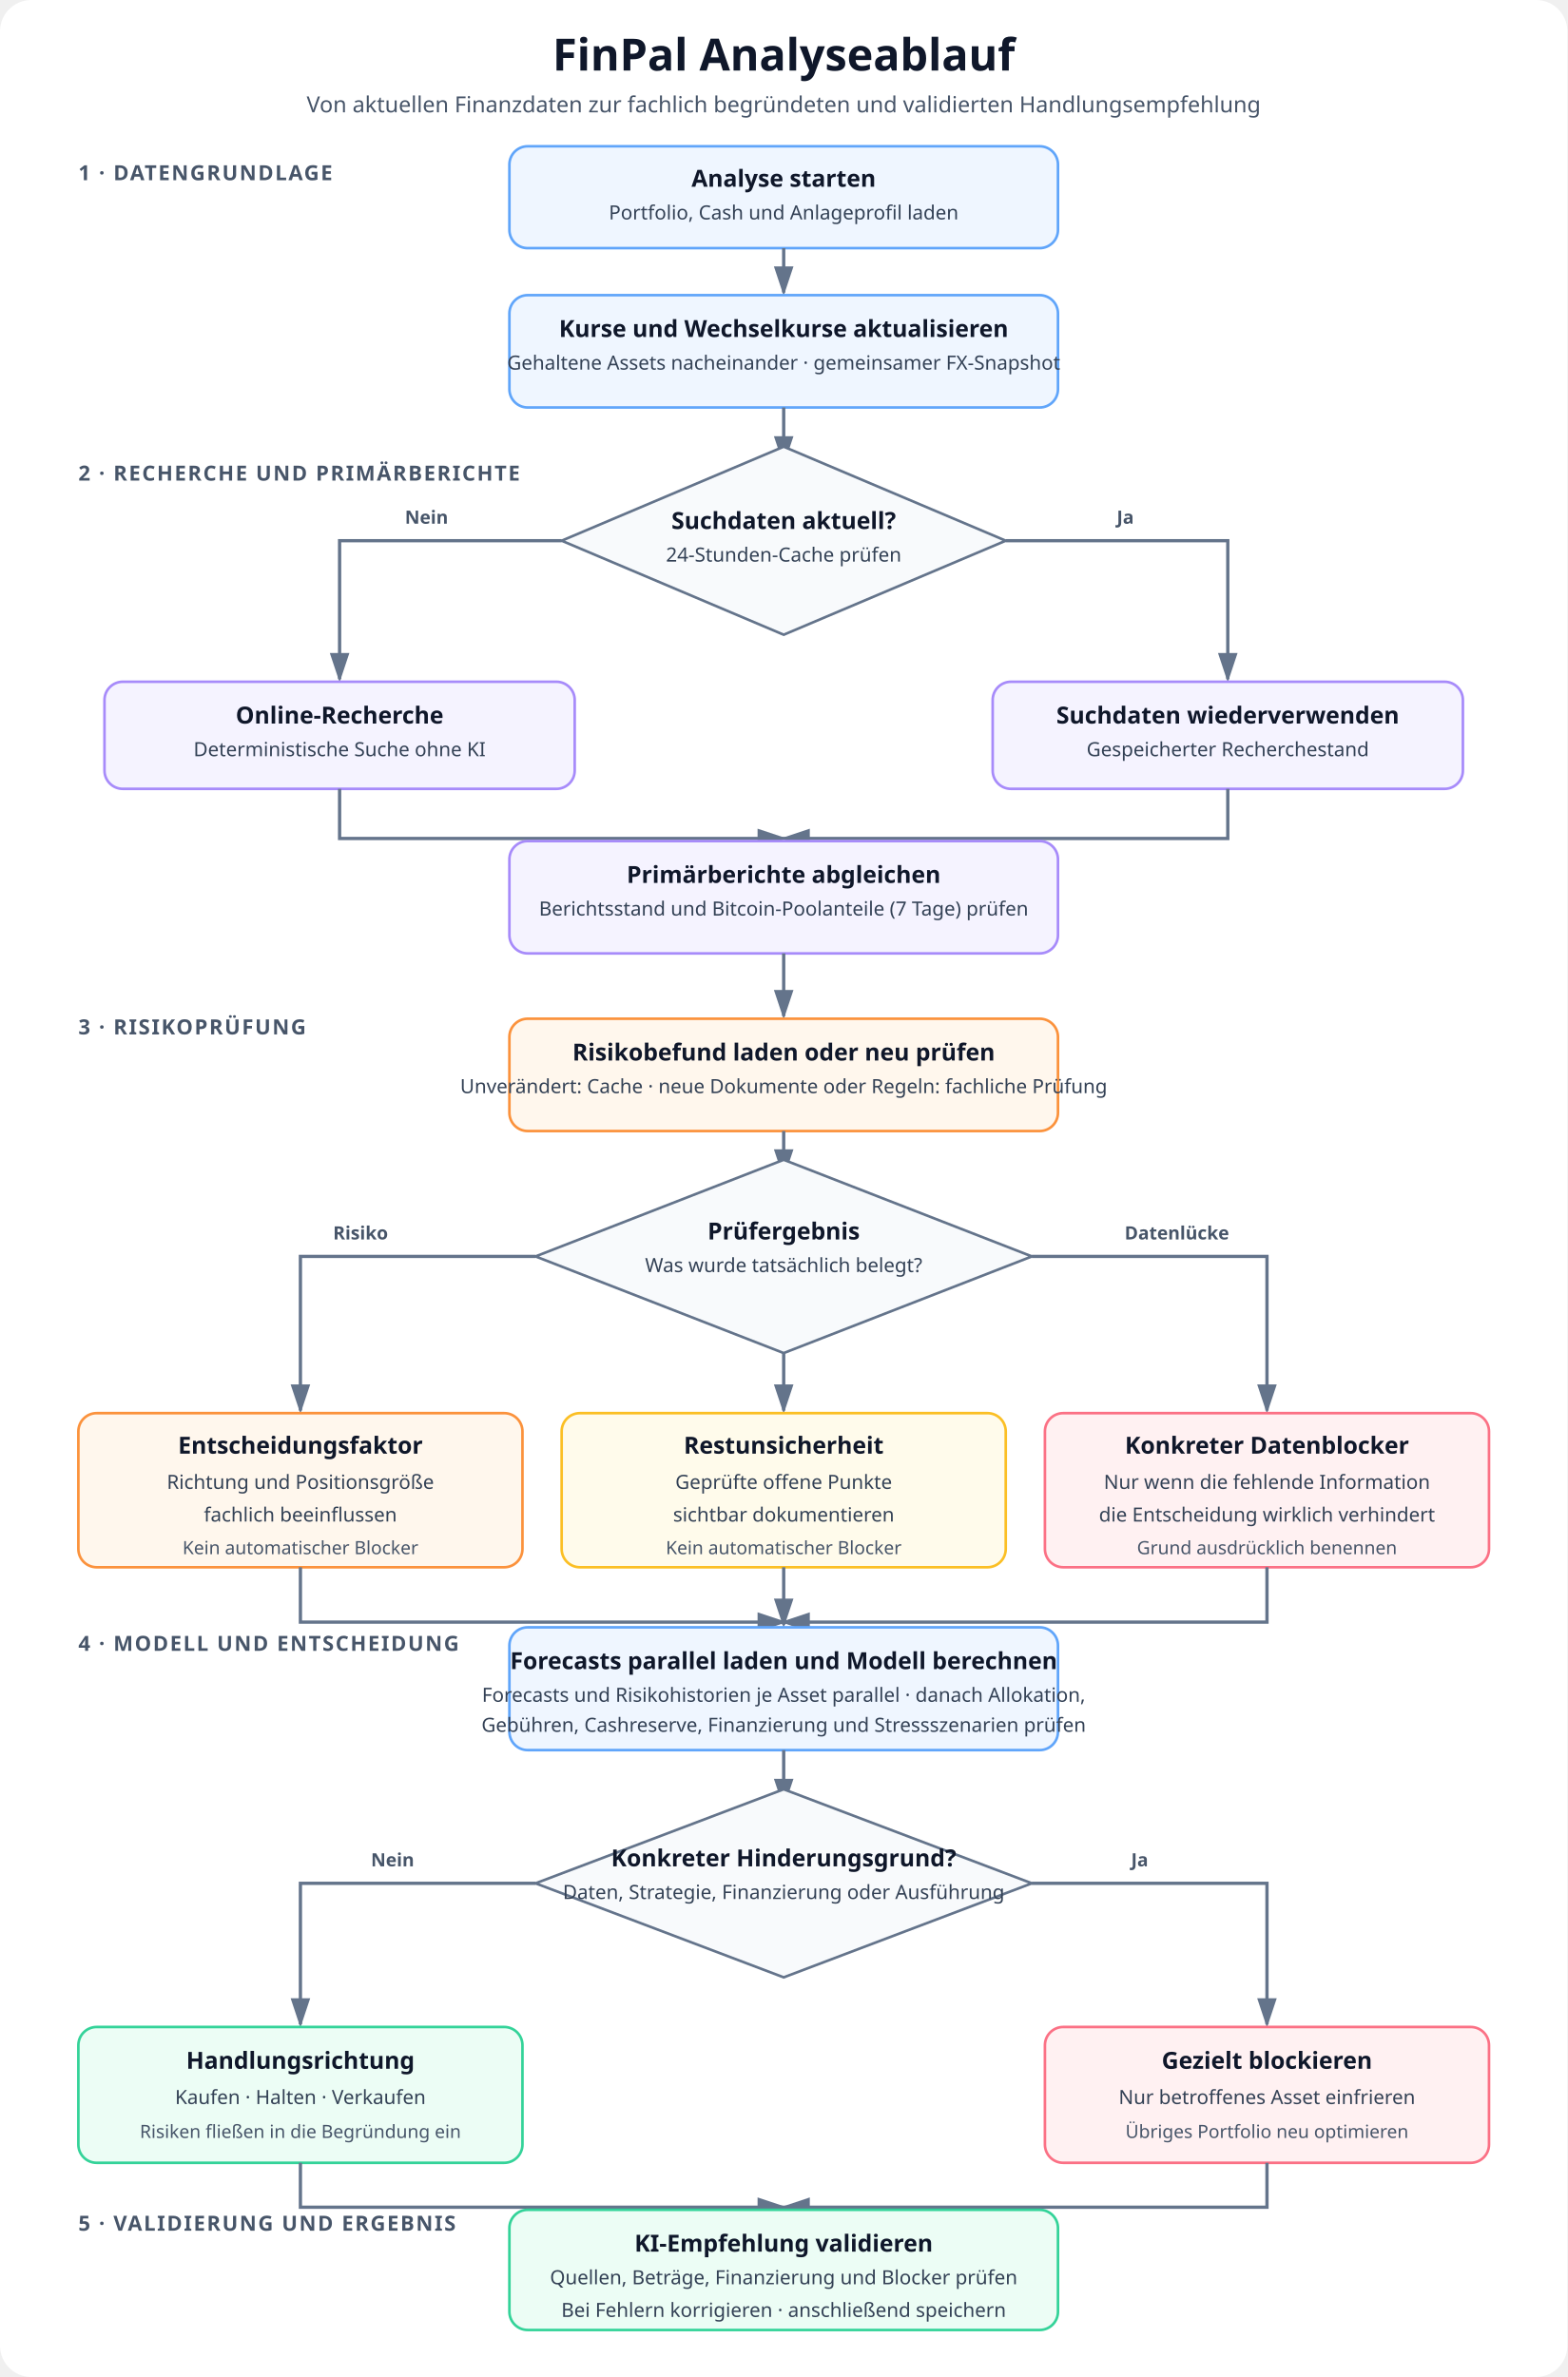
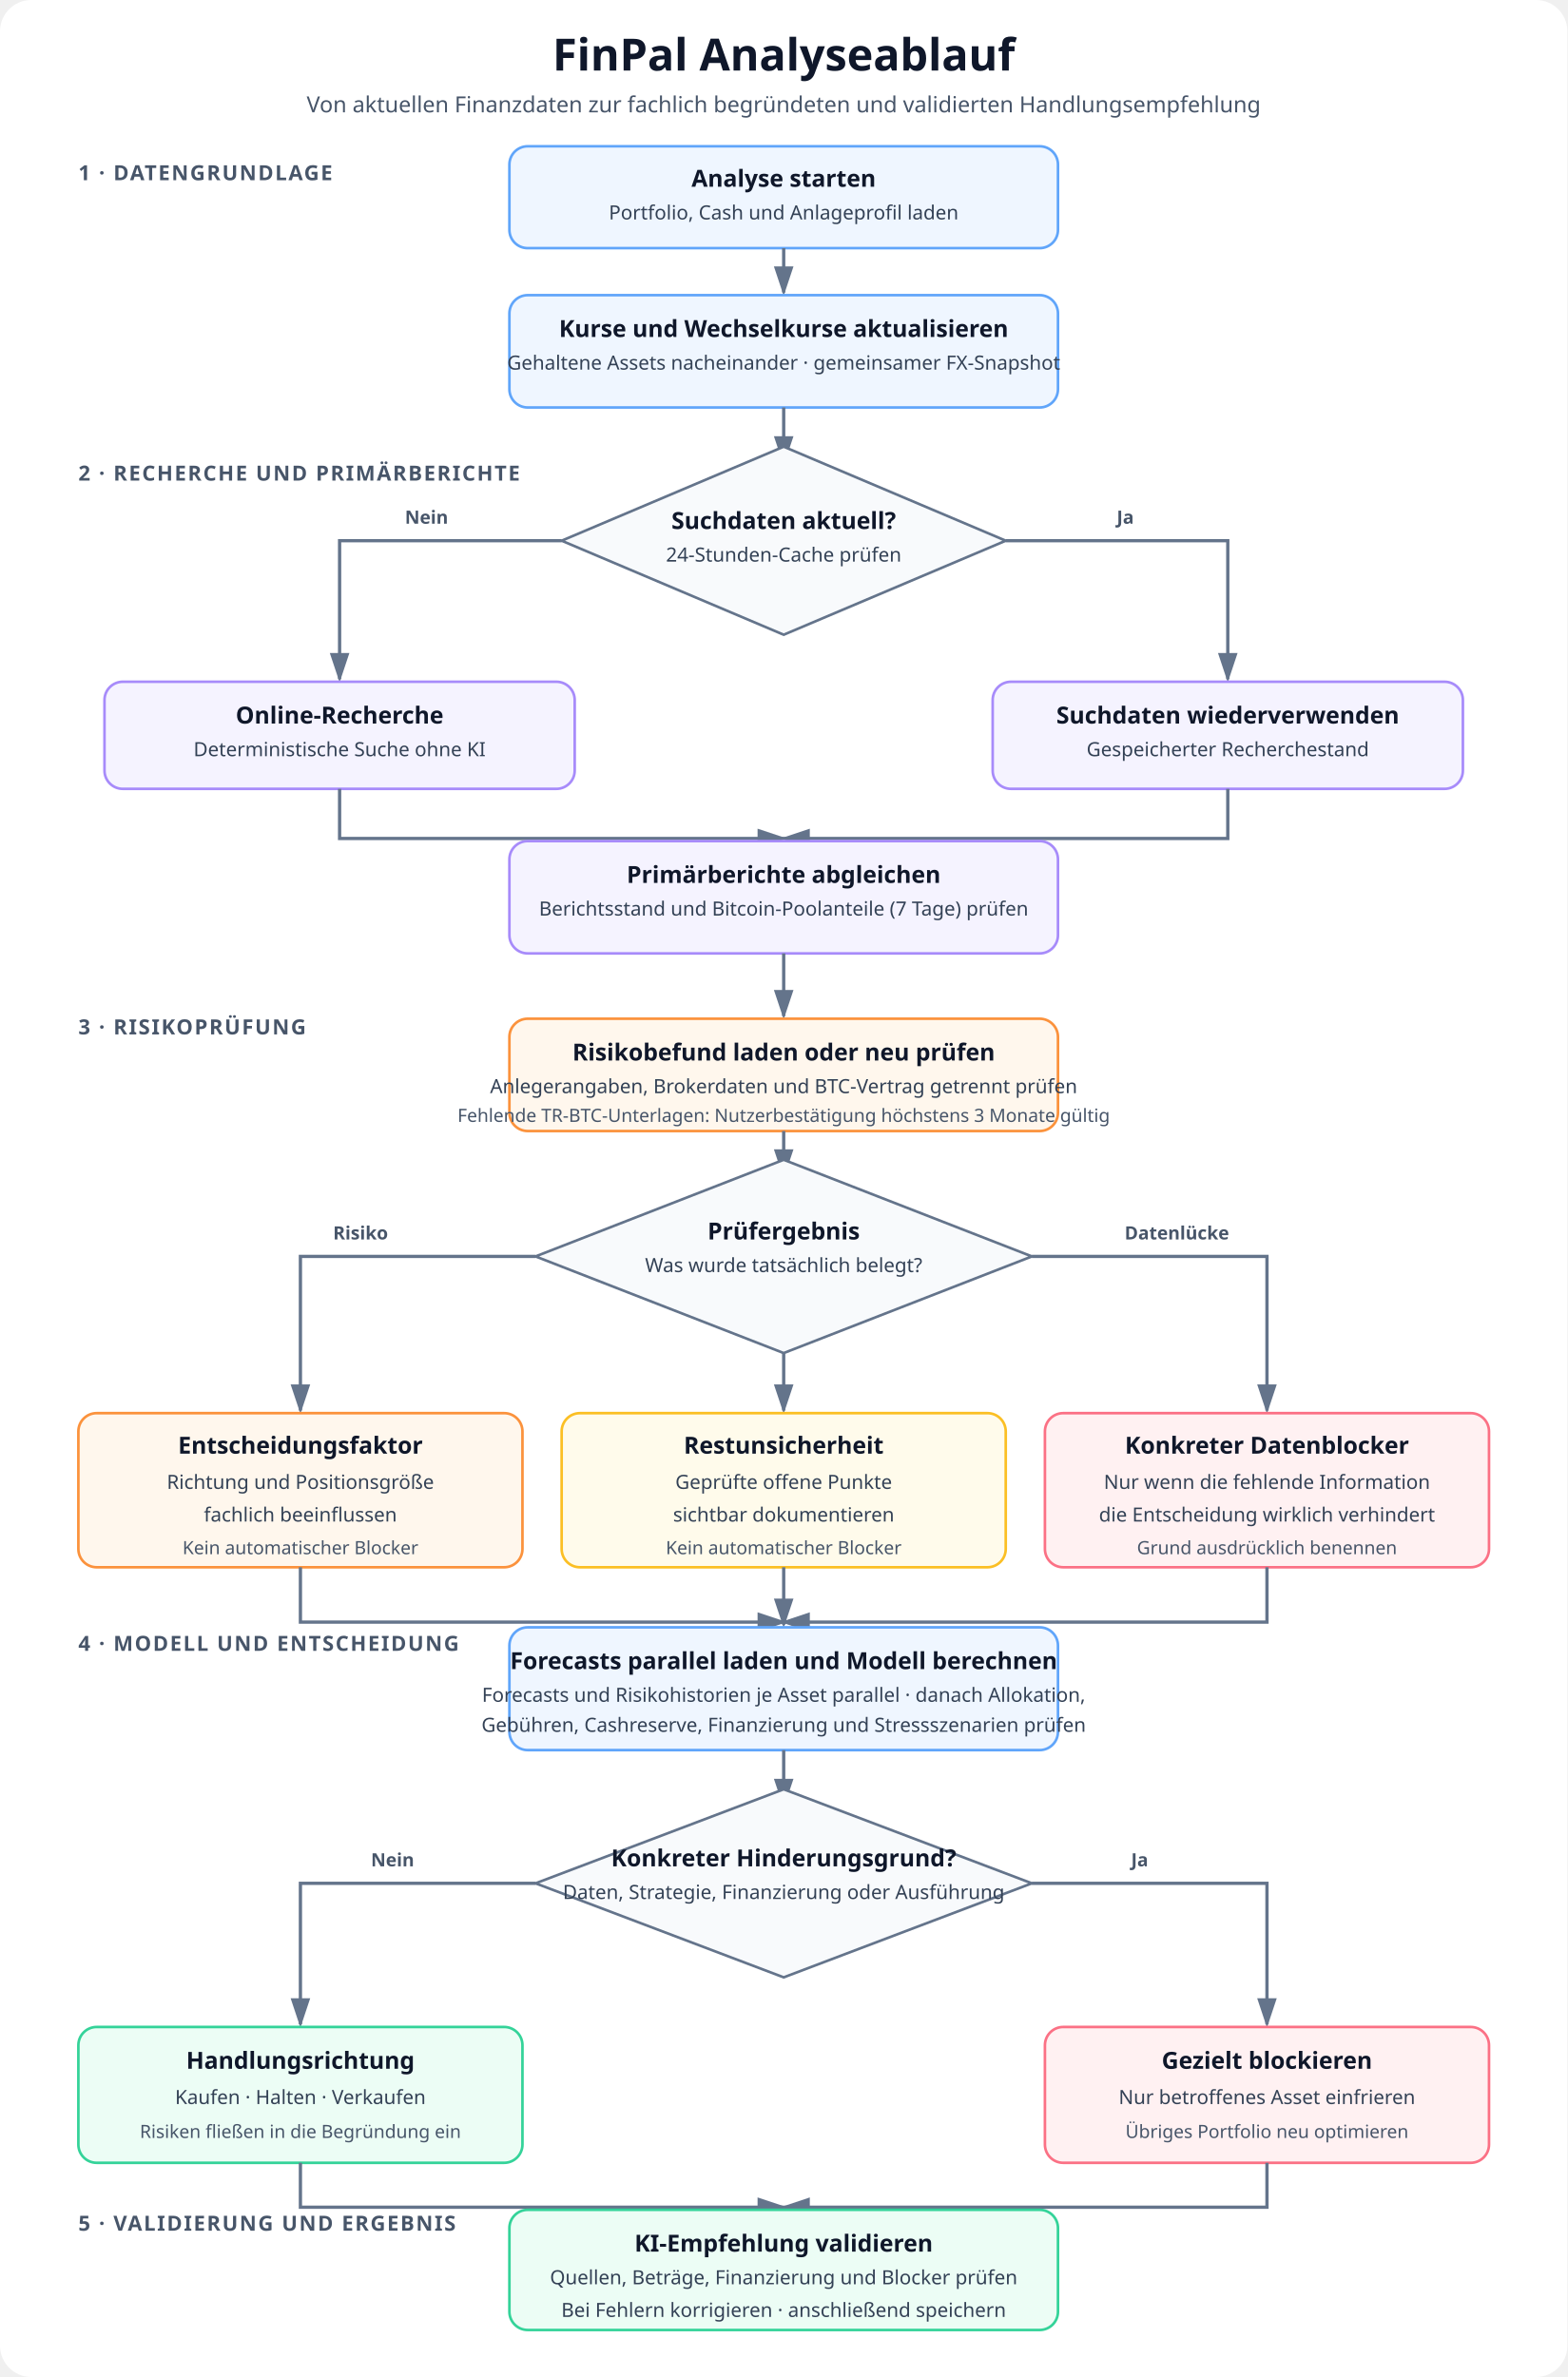
<svg xmlns="http://www.w3.org/2000/svg" width="1200" height="1820" viewBox="0 0 1200 1820" role="img" aria-labelledby="title description">
  <defs>
    <marker id="arrow" markerWidth="10" markerHeight="10" refX="8" refY="3" orient="auto" markerUnits="strokeWidth">
      <path d="M0,0 L0,6 L9,3 z" fill="#64748b" />
    </marker>
    <style>
      .title { font: 700 34px system-ui, sans-serif; fill: #0f172a; }
      .subtitle { font: 400 17px system-ui, sans-serif; fill: #475569; }
      .section { font: 700 16px system-ui, sans-serif; letter-spacing: 1.2px; fill: #475569; }
      .node-title { font: 700 18px system-ui, sans-serif; fill: #0f172a; }
      .node-text { font: 400 15px system-ui, sans-serif; fill: #334155; }
      .small { font: 400 14px system-ui, sans-serif; fill: #475569; }
      .edge { fill: none; stroke: #64748b; stroke-width: 2.5; marker-end: url(#arrow); }
      .edge-label { font: 700 14px system-ui, sans-serif; fill: #475569; }
      .process { fill: #eff6ff; stroke: #60a5fa; stroke-width: 2; }
      .research { fill: #f5f3ff; stroke: #a78bfa; stroke-width: 2; }
      .risk { fill: #fff7ed; stroke: #fb923c; stroke-width: 2; }
      .positive { fill: #ecfdf5; stroke: #34d399; stroke-width: 2; }
      .warning { fill: #fffbeb; stroke: #fbbf24; stroke-width: 2; }
      .blocker { fill: #fff1f2; stroke: #fb7185; stroke-width: 2; }
      .decision { fill: #f8fafc; stroke: #64748b; stroke-width: 2; }
      .group { fill: none; stroke: #cbd5e1; stroke-width: 2; stroke-dasharray: 7 7; }
    </style>
  </defs>
  <rect width="1200" height="1820" rx="24" fill="#ffffff" />
  <text x="600" y="54" text-anchor="middle" class="title">FinPal Analyseablauf</text>
  <text x="600" y="86" text-anchor="middle" class="subtitle">Von aktuellen Finanzdaten zur fachlich begründeten und validierten Handlungsempfehlung</text>
  <text x="60" y="138" class="section">1 · DATENGRUNDLAGE</text>
  <rect x="390" y="112" width="420" height="78" rx="14" class="process" />
  <text x="600" y="143" text-anchor="middle" class="node-title">Analyse starten</text>
  <text x="600" y="168" text-anchor="middle" class="node-text">Portfolio, Cash und Anlageprofil laden</text>
  <path d="M600 190 V224" class="edge" />
  <rect x="390" y="226" width="420" height="86" rx="14" class="process" />
  <text x="600" y="258" text-anchor="middle" class="node-title">Kurse und Wechselkurse aktualisieren</text>
  <text x="600" y="283" text-anchor="middle" class="node-text">Gehaltene Assets nacheinander · gemeinsamer FX-Snapshot</text>
  <path d="M600 312 V354" class="edge" />
  <text x="60" y="368" class="section">2 · RECHERCHE UND PRIMÄRBERICHTE</text>
  <polygon points="600,342 770,414 600,486 430,414" class="decision" />
  <text x="600" y="405" text-anchor="middle" class="node-title">Suchdaten aktuell?</text>
  <text x="600" y="430" text-anchor="middle" class="node-text">24-Stunden-Cache prüfen</text>
  <path d="M430 414 H260 V520" class="edge" />
  <text x="310" y="401" class="edge-label">Nein</text>
  <rect x="80" y="522" width="360" height="82" rx="14" class="research" />
  <text x="260" y="554" text-anchor="middle" class="node-title">Online-Recherche</text>
  <text x="260" y="579" text-anchor="middle" class="node-text">Deterministische Suche ohne KI</text>
  <path d="M770 414 H940 V520" class="edge" />
  <text x="855" y="401" class="edge-label">Ja</text>
  <rect x="760" y="522" width="360" height="82" rx="14" class="research" />
  <text x="940" y="554" text-anchor="middle" class="node-title">Suchdaten wiederverwenden</text>
  <text x="940" y="579" text-anchor="middle" class="node-text">Gespeicherter Recherchestand</text>
  <path d="M260 604 V642 H600" class="edge" />
  <path d="M940 604 V642 H600" class="edge" />
  <rect x="390" y="644" width="420" height="86" rx="14" class="research" />
  <text x="600" y="676" text-anchor="middle" class="node-title">Primärberichte abgleichen</text>
  <text x="600" y="701" text-anchor="middle" class="node-text">Berichtsstand und Bitcoin-Poolanteile (7 Tage) prüfen</text>
  <path d="M600 730 V778" class="edge" />
  <text x="60" y="792" class="section">3 · RISIKOPRÜFUNG</text>
  <rect x="390" y="780" width="420" height="86" rx="14" class="risk" />
  <text x="600" y="812" text-anchor="middle" class="node-title">Risikobefund laden oder neu prüfen</text>
-   <text x="600" y="837" text-anchor="middle" class="node-text">Unverändert: Cache · neue Dokumente oder Regeln: fachliche Prüfung</text>
+   <text x="600" y="837" text-anchor="middle" class="node-text">Anlegerangaben, Brokerdaten und BTC-Vertrag getrennt prüfen</text>
+   <text x="600" y="859" text-anchor="middle" class="small">Fehlende TR-BTC-Unterlagen: Nutzerbestätigung höchstens 3 Monate gültig</text>
  <path d="M600 866 V900" class="edge" />
  <polygon points="600,888 790,962 600,1036 410,962" class="decision" />
  <text x="600" y="949" text-anchor="middle" class="node-title">Prüfergebnis</text>
  <text x="600" y="974" text-anchor="middle" class="node-text">Was wurde tatsächlich belegt?</text>
  <path d="M410 962 H230 V1080" class="edge" />
  <text x="255" y="949" class="edge-label">Risiko</text>
  <rect x="60" y="1082" width="340" height="118" rx="14" class="risk" />
  <text x="230" y="1113" text-anchor="middle" class="node-title">Entscheidungsfaktor</text>
  <text x="230" y="1140" text-anchor="middle" class="node-text">Richtung und Positionsgröße</text>
  <text x="230" y="1165" text-anchor="middle" class="node-text">fachlich beeinflussen</text>
  <text x="230" y="1190" text-anchor="middle" class="small">Kein automatischer Blocker</text>
  <path d="M600 1036 V1080" class="edge" />
  <rect x="430" y="1082" width="340" height="118" rx="14" class="warning" />
  <text x="600" y="1113" text-anchor="middle" class="node-title">Restunsicherheit</text>
  <text x="600" y="1140" text-anchor="middle" class="node-text">Geprüfte offene Punkte</text>
  <text x="600" y="1165" text-anchor="middle" class="node-text">sichtbar dokumentieren</text>
  <text x="600" y="1190" text-anchor="middle" class="small">Kein automatischer Blocker</text>
  <path d="M790 962 H970 V1080" class="edge" />
  <text x="861" y="949" class="edge-label">Datenlücke</text>
  <rect x="800" y="1082" width="340" height="118" rx="14" class="blocker" />
  <text x="970" y="1113" text-anchor="middle" class="node-title">Konkreter Datenblocker</text>
  <text x="970" y="1140" text-anchor="middle" class="node-text">Nur wenn die fehlende Information</text>
  <text x="970" y="1165" text-anchor="middle" class="node-text">die Entscheidung wirklich verhindert</text>
  <text x="970" y="1190" text-anchor="middle" class="small">Grund ausdrücklich benennen</text>
  <path d="M230 1200 V1242 H600" class="edge" />
  <path d="M600 1200 V1244" class="edge" />
  <path d="M970 1200 V1242 H600" class="edge" />
  <text x="60" y="1264" class="section">4 · MODELL UND ENTSCHEIDUNG</text>
  <rect x="390" y="1246" width="420" height="94" rx="14" class="process" />
  <text x="600" y="1278" text-anchor="middle" class="node-title">Forecasts parallel laden und Modell berechnen</text>
  <text x="600" y="1303" text-anchor="middle" class="node-text">Forecasts und Risikohistorien je Asset parallel · danach Allokation,</text>
  <text x="600" y="1326" text-anchor="middle" class="node-text">Gebühren, Cashreserve, Finanzierung und Stressszenarien prüfen</text>
  <path d="M600 1340 V1382" class="edge" />
  <polygon points="600,1370 790,1442 600,1514 410,1442" class="decision" />
  <text x="600" y="1429" text-anchor="middle" class="node-title">Konkreter Hinderungsgrund?</text>
  <text x="600" y="1454" text-anchor="middle" class="node-text">Daten, Strategie, Finanzierung oder Ausführung</text>
  <path d="M410 1442 H230 V1550" class="edge" />
  <text x="284" y="1429" class="edge-label">Nein</text>
  <rect x="60" y="1552" width="340" height="104" rx="14" class="positive" />
  <text x="230" y="1584" text-anchor="middle" class="node-title">Handlungsrichtung</text>
  <text x="230" y="1611" text-anchor="middle" class="node-text">Kaufen · Halten · Verkaufen</text>
  <text x="230" y="1637" text-anchor="middle" class="small">Risiken fließen in die Begründung ein</text>
  <path d="M790 1442 H970 V1550" class="edge" />
  <text x="866" y="1429" class="edge-label">Ja</text>
  <rect x="800" y="1552" width="340" height="104" rx="14" class="blocker" />
  <text x="970" y="1584" text-anchor="middle" class="node-title">Gezielt blockieren</text>
  <text x="970" y="1611" text-anchor="middle" class="node-text">Nur betroffenes Asset einfrieren</text>
  <text x="970" y="1637" text-anchor="middle" class="small">Übriges Portfolio neu optimieren</text>
  <path d="M230 1656 V1690 H600" class="edge" />
  <path d="M970 1656 V1690 H600" class="edge" />
  <text x="60" y="1708" class="section">5 · VALIDIERUNG UND ERGEBNIS</text>
  <rect x="390" y="1692" width="420" height="92" rx="14" class="positive" />
  <text x="600" y="1724" text-anchor="middle" class="node-title">KI-Empfehlung validieren</text>
  <text x="600" y="1749" text-anchor="middle" class="node-text">Quellen, Beträge, Finanzierung und Blocker prüfen</text>
  <text x="600" y="1774" text-anchor="middle" class="node-text">Bei Fehlern korrigieren · anschließend speichern</text>
</svg>
